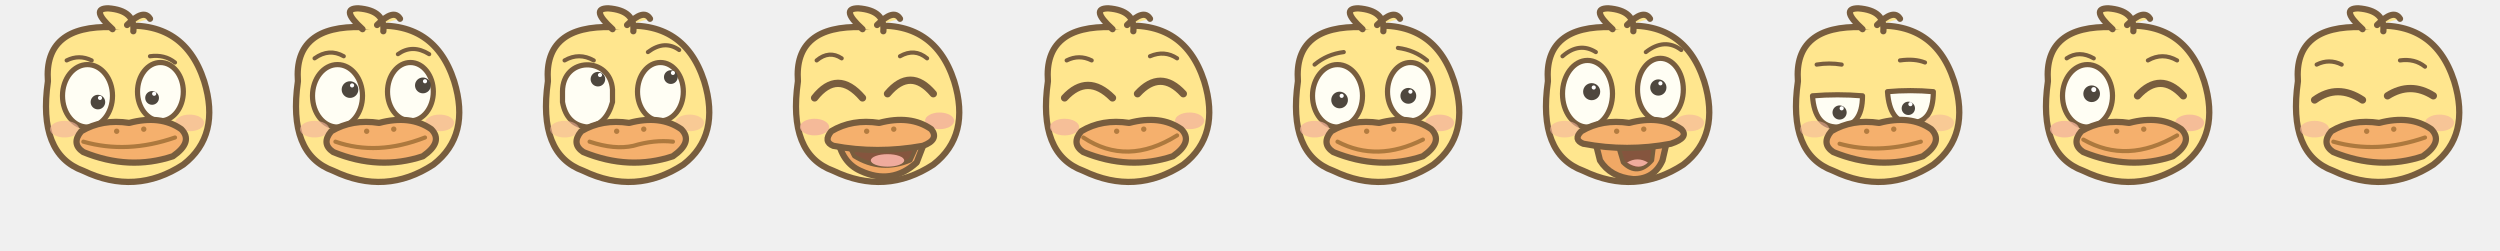
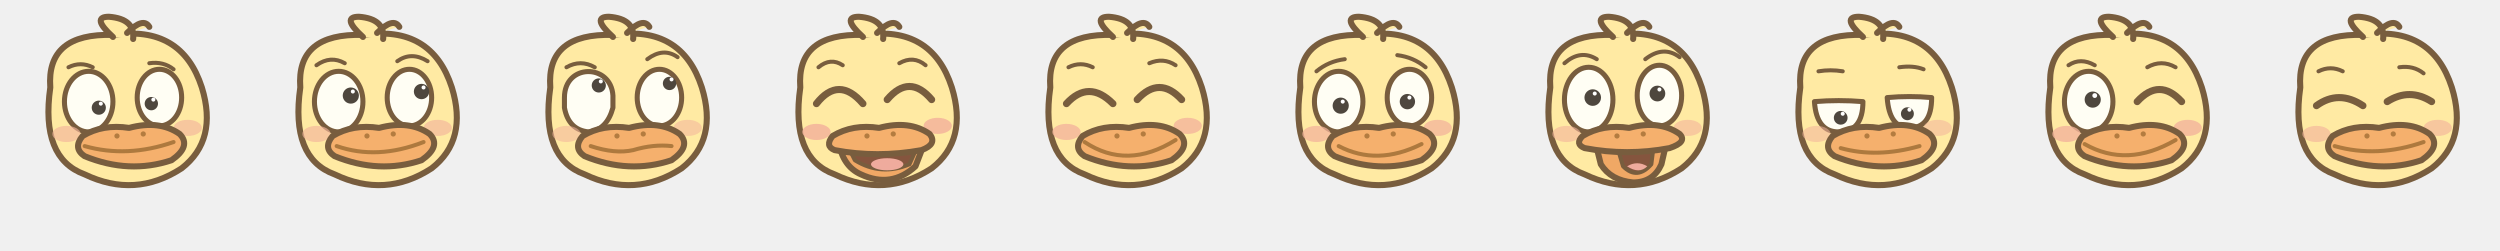
<svg xmlns="http://www.w3.org/2000/svg" width="1200" height="120" viewBox="0 0 1200 120">
  <g stroke="#785D3E" stroke-width="3" stroke-linecap="round" stroke-linejoin="round">
    <g id="pip-face-neutral" transform="translate(0 0)">
-       <path d="M23 39Q21 12 54 13Q88 8 98 39Q106 65 88 79Q65 94 40 82Q18 74 23 39Z" fill="#FFE68E" />
-       <path d="M54 14Q43 4 52 4Q65 5 64 15M61 12Q69 4 72 9" fill="#FFE68E" />
-       <path d="M32 29Q38 26 44 29M72 27Q79 26 84 30" fill="none" stroke-width="2" />
-       <ellipse cx="42" cy="46" rx="12" ry="15" fill="#FFFEF4" stroke-width="2.5" />
-       <ellipse cx="77" cy="44" rx="11" ry="14" fill="#FFFEF4" stroke-width="2.5" />
-       <g fill="#4E473E" stroke="none">
-         <circle cx="47" cy="49" r="3.5" />
-         <circle cx="73" cy="47" r="3.3" />
-       </g>
-       <g fill="#FFF" stroke="none">
-         <circle cx="48" cy="47" r="1" />
-         <circle cx="74" cy="45" r="1" />
-       </g>
-       <g fill="#F3B39B" opacity=".65" stroke="none">
-         <ellipse cx="31" cy="62" rx="7" ry="4" />
-         <ellipse cx="91" cy="59" rx="7" ry="4" />
-       </g>
-       <path d="M39 63Q49 57 62 59Q77 55 87 62Q93 68 83 75Q62 82 40 73Q34 69 39 63Z" fill="#F5B06D" />
-       <path d="M40 68Q61 74 84 66" fill="none" stroke="#AD793E" stroke-width="2" />
-       <g fill="#B37C40" stroke="none">
-         <circle cx="56" cy="63" r="1.3" />
-         <circle cx="69" cy="62" r="1.3" />
-       </g>
-       <g />
+       <g transform="translate(61 74) scale(0.97) translate(-61 -72)" data-growth-part="head">
+         <path d="M23 39Q21 12 54 13Q88 8 98 39Q106 65 88 79Q65 94 40 82Q18 74 23 39Z" fill="#FFEAA3" />
+         <path d="M54 14Q43 4 52 4Q65 5 64 15M61 12Q69 4 72 9" fill="#FFEAA3" />
+         <path d="M32 29Q38 26 44 29M72 27Q79 26 84 30" fill="none" stroke-width="2" />
+         <ellipse cx="42" cy="46" rx="12" ry="15" fill="#FFFEF4" stroke-width="2.5" />
+         <ellipse cx="77" cy="44" rx="11" ry="14" fill="#FFFEF4" stroke-width="2.5" />
+         <g fill="#4E473E" stroke="none">
+           <circle cx="47" cy="49" r="3.5" />
+           <circle cx="73" cy="47" r="3.3" />
+         </g>
+         <g fill="#FFF" stroke="none">
+           <circle cx="48" cy="47" r="1" />
+           <circle cx="74" cy="45" r="1" />
+         </g>
+         <g fill="#F3B39B" opacity=".65" stroke="none">
+           <ellipse cx="31" cy="62" rx="7" ry="4" />
+           <ellipse cx="91" cy="59" rx="7" ry="4" />
+         </g>
+         <path d="M39 63Q49 57 62 59Q77 55 87 62Q93 68 83 75Q62 82 40 73Q34 69 39 63Z" fill="#F5B06D" />
+         <path d="M40 68Q61 74 84 66" fill="none" stroke="#AD793E" stroke-width="2" />
+         <g fill="#B37C40" stroke="none">
+           <circle cx="56" cy="63" r="1.3" />
+           <circle cx="69" cy="62" r="1.3" />
+         </g>
+         <g />
+       </g>
    </g>
    <g id="pip-face-listening" transform="translate(120 0)">
-       <path d="M23 39Q21 12 54 13Q88 8 98 39Q106 65 88 79Q65 94 40 82Q18 74 23 39Z" fill="#FFE68E" />
-       <path d="M54 14Q43 4 52 4Q65 5 64 15M61 12Q69 4 72 9" fill="#FFE68E" />
-       <path d="M31 28Q38 23 45 27M71 26Q78 21 86 26" fill="none" stroke-width="2" />
-       <ellipse cx="42" cy="46" rx="12" ry="15" fill="#FFFEF4" stroke-width="2.5" />
-       <ellipse cx="77" cy="44" rx="11" ry="14" fill="#FFFEF4" stroke-width="2.5" />
-       <g fill="#4E473E" stroke="none">
-         <circle cx="48" cy="43" r="4" />
-         <circle cx="83" cy="41" r="3.8" />
-       </g>
-       <g fill="#FFF" stroke="none">
-         <circle cx="49" cy="41" r="1" />
-         <circle cx="84" cy="39" r="1" />
-       </g>
-       <g fill="#F3B39B" opacity=".65" stroke="none">
-         <ellipse cx="31" cy="62" rx="7" ry="4" />
-         <ellipse cx="91" cy="59" rx="7" ry="4" />
-       </g>
-       <path d="M39 63Q49 57 62 59Q77 55 87 62Q93 68 83 75Q62 82 40 73Q34 69 39 63Z" fill="#F5B06D" />
-       <path d="M41 68Q61 75 84 66" fill="none" stroke="#AD793E" stroke-width="2" />
-       <g fill="#B37C40" stroke="none">
-         <circle cx="56" cy="63" r="1.3" />
-         <circle cx="69" cy="62" r="1.3" />
-       </g>
-       <g />
+       <g transform="translate(61 74) scale(0.97) translate(-61 -72)" data-growth-part="head">
+         <path d="M23 39Q21 12 54 13Q88 8 98 39Q106 65 88 79Q65 94 40 82Q18 74 23 39Z" fill="#FFEAA3" />
+         <path d="M54 14Q43 4 52 4Q65 5 64 15M61 12Q69 4 72 9" fill="#FFEAA3" />
+         <path d="M31 28Q38 23 45 27M71 26Q78 21 86 26" fill="none" stroke-width="2" />
+         <ellipse cx="42" cy="46" rx="12" ry="15" fill="#FFFEF4" stroke-width="2.5" />
+         <ellipse cx="77" cy="44" rx="11" ry="14" fill="#FFFEF4" stroke-width="2.5" />
+         <g fill="#4E473E" stroke="none">
+           <circle cx="48" cy="43" r="4" />
+           <circle cx="83" cy="41" r="3.8" />
+         </g>
+         <g fill="#FFF" stroke="none">
+           <circle cx="49" cy="41" r="1" />
+           <circle cx="84" cy="39" r="1" />
+         </g>
+         <g fill="#F3B39B" opacity=".65" stroke="none">
+           <ellipse cx="31" cy="62" rx="7" ry="4" />
+           <ellipse cx="91" cy="59" rx="7" ry="4" />
+         </g>
+         <path d="M39 63Q49 57 62 59Q77 55 87 62Q93 68 83 75Q62 82 40 73Q34 69 39 63Z" fill="#F5B06D" />
+         <path d="M41 68Q61 75 84 66" fill="none" stroke="#AD793E" stroke-width="2" />
+         <g fill="#B37C40" stroke="none">
+           <circle cx="56" cy="63" r="1.3" />
+           <circle cx="69" cy="62" r="1.3" />
+         </g>
+         <g />
+       </g>
    </g>
    <g id="pip-face-thinking" transform="translate(240 0)">
-       <path d="M23 39Q21 12 54 13Q88 8 98 39Q106 65 88 79Q65 94 40 82Q18 74 23 39Z" fill="#FFE68E" />
-       <path d="M54 14Q43 4 52 4Q65 5 64 15M61 12Q69 4 72 9" fill="#FFE68E" />
-       <path d="M31 29Q38 25 45 29M71 25Q79 19 86 24" fill="none" stroke-width="2" />
-       <path d="M30 44C30 27 53 27 54 43L54 49Q51 60 42 61Q32 60 30 49Z" fill="#FFFEF4" stroke-width="2.5" />
-       <ellipse cx="77" cy="44" rx="11" ry="14" fill="#FFFEF4" stroke-width="2.5" />
-       <g fill="#4E473E" stroke="none">
-         <circle cx="47" cy="38" r="3.5" />
-         <circle cx="82" cy="37" r="3.3" />
-       </g>
-       <g fill="#FFF" stroke="none">
-         <circle cx="48" cy="36" r="1" />
-         <circle cx="83" cy="35" r="1" />
-       </g>
-       <g fill="#F3B39B" opacity=".55" stroke="none">
-         <ellipse cx="31" cy="62" rx="7" ry="4" />
-         <ellipse cx="91" cy="59" rx="7" ry="4" />
-       </g>
-       <path d="M39 63Q49 57 62 59Q77 55 87 62Q93 68 83 75Q62 82 40 73Q34 69 39 63Z" fill="#F5B06D" />
-       <path d="M43 68Q55 72 64 70Q74 67 83 68" fill="none" stroke="#AD793E" stroke-width="2" />
-       <g fill="#B37C40" stroke="none">
-         <circle cx="56" cy="63" r="1.3" />
-         <circle cx="69" cy="62" r="1.3" />
-       </g>
-       <g />
+       <g transform="translate(61 74) scale(0.97) translate(-61 -72)" data-growth-part="head">
+         <path d="M23 39Q21 12 54 13Q88 8 98 39Q106 65 88 79Q65 94 40 82Q18 74 23 39Z" fill="#FFEAA3" />
+         <path d="M54 14Q43 4 52 4Q65 5 64 15M61 12Q69 4 72 9" fill="#FFEAA3" />
+         <path d="M31 29Q38 25 45 29M71 25Q79 19 86 24" fill="none" stroke-width="2" />
+         <path d="M30 44C30 27 53 27 54 43L54 49Q51 60 42 61Q32 60 30 49Z" fill="#FFFEF4" stroke-width="2.5" />
+         <ellipse cx="77" cy="44" rx="11" ry="14" fill="#FFFEF4" stroke-width="2.5" />
+         <g fill="#4E473E" stroke="none">
+           <circle cx="47" cy="38" r="3.5" />
+           <circle cx="82" cy="37" r="3.3" />
+         </g>
+         <g fill="#FFF" stroke="none">
+           <circle cx="48" cy="36" r="1" />
+           <circle cx="83" cy="35" r="1" />
+         </g>
+         <g fill="#F3B39B" opacity=".55" stroke="none">
+           <ellipse cx="31" cy="62" rx="7" ry="4" />
+           <ellipse cx="91" cy="59" rx="7" ry="4" />
+         </g>
+         <path d="M39 63Q49 57 62 59Q77 55 87 62Q93 68 83 75Q62 82 40 73Q34 69 39 63Z" fill="#F5B06D" />
+         <path d="M43 68Q55 72 64 70Q74 67 83 68" fill="none" stroke="#AD793E" stroke-width="2" />
+         <g fill="#B37C40" stroke="none">
+           <circle cx="56" cy="63" r="1.3" />
+           <circle cx="69" cy="62" r="1.3" />
+         </g>
+         <g />
+       </g>
    </g>
    <g id="pip-face-delighted" transform="translate(360 0)">
-       <path d="M23 39Q21 12 54 13Q88 8 98 39Q106 65 88 79Q65 94 40 82Q18 74 23 39Z" fill="#FFE68E" />
-       <path d="M54 14Q43 4 52 4Q65 5 64 15M61 12Q69 4 72 9" fill="#FFE68E" />
-       <path d="M32 29Q38 24 44 28M72 27Q79 23 85 28" fill="none" stroke-width="2" />
-       <path d="M31 47Q42 33 54 47M66 45Q77 32 88 45" fill="none" stroke-width="3.5" />
-       <g fill="#F3B39B" opacity=".85" stroke="none">
-         <ellipse cx="31" cy="61" rx="7" ry="4" />
-         <ellipse cx="91" cy="58" rx="7" ry="4" />
-       </g>
-       <path d="M42 66Q60 63 85 65L80 78Q68 89 53 82Q44 78 42 66Z" fill="#F0A865" />
-       <path d="M46 67Q62 65 82 66L77 77Q63 83 50 75Z" fill="#85553E" stroke-width="2" />
-       <ellipse cx="66" cy="77" rx="8" ry="3" fill="#EFAB9D" stroke="none" />
-       <path d="M39 63Q49 57 62 59Q77 55 87 62Q91 67 83 70Q61 74 40 70Q35 68 39 63Z" fill="#F5B06D" />
-       <g fill="#B37C40" stroke="none">
-         <circle cx="56" cy="63" r="1.3" />
-         <circle cx="69" cy="62" r="1.3" />
-       </g>
-       <g />
+       <g transform="translate(61 74) scale(0.97) translate(-61 -72)" data-growth-part="head">
+         <path d="M23 39Q21 12 54 13Q88 8 98 39Q106 65 88 79Q65 94 40 82Q18 74 23 39Z" fill="#FFEAA3" />
+         <path d="M54 14Q43 4 52 4Q65 5 64 15M61 12Q69 4 72 9" fill="#FFEAA3" />
+         <path d="M32 29Q38 24 44 28M72 27Q79 23 85 28" fill="none" stroke-width="2" />
+         <path d="M31 47Q42 33 54 47M66 45Q77 32 88 45" fill="none" stroke-width="3.5" />
+         <g fill="#F3B39B" opacity=".85" stroke="none">
+           <ellipse cx="31" cy="61" rx="7" ry="4" />
+           <ellipse cx="91" cy="58" rx="7" ry="4" />
+         </g>
+         <path d="M42 66Q60 63 85 65L80 78Q68 89 53 82Q44 78 42 66Z" fill="#F0A865" />
+         <path d="M46 67Q62 65 82 66L77 77Q63 83 50 75Z" fill="#85553E" stroke-width="2" />
+         <ellipse cx="66" cy="77" rx="8" ry="3" fill="#EFAB9D" stroke="none" />
+         <path d="M39 63Q49 57 62 59Q77 55 87 62Q91 67 83 70Q61 74 40 70Q35 68 39 63Z" fill="#F5B06D" />
+         <g fill="#B37C40" stroke="none">
+           <circle cx="56" cy="63" r="1.3" />
+           <circle cx="69" cy="62" r="1.3" />
+         </g>
+         <g />
+       </g>
    </g>
    <g id="pip-face-proud" transform="translate(480 0)">
-       <path d="M23 39Q21 12 54 13Q88 8 98 39Q106 65 88 79Q65 94 40 82Q18 74 23 39Z" fill="#FFE68E" />
-       <path d="M54 14Q43 4 52 4Q65 5 64 15M61 12Q69 4 72 9" fill="#FFE68E" />
-       <path d="M32 29Q38 26 44 29M72 27Q79 24 85 28" fill="none" stroke-width="2" />
-       <path d="M31 47Q42 35 54 47M66 45Q77 33 88 45" fill="none" stroke-width="3.5" />
-       <g fill="#F3B39B" opacity=".78" stroke="none">
-         <ellipse cx="31" cy="61" rx="7" ry="4" />
-         <ellipse cx="91" cy="58" rx="7" ry="4" />
-       </g>
-       <path d="M39 63Q49 57 62 59Q77 55 87 62Q93 68 83 75Q62 82 40 73Q34 69 39 63Z" fill="#F5B06D" />
-       <path d="M40 66Q61 80 85 65" fill="none" stroke="#AD793E" stroke-width="2" />
-       <g fill="#B37C40" stroke="none">
-         <circle cx="56" cy="63" r="1.3" />
-         <circle cx="69" cy="62" r="1.3" />
-       </g>
-       <g />
+       <g transform="translate(61 74) scale(0.97) translate(-61 -72)" data-growth-part="head">
+         <path d="M23 39Q21 12 54 13Q88 8 98 39Q106 65 88 79Q65 94 40 82Q18 74 23 39Z" fill="#FFEAA3" />
+         <path d="M54 14Q43 4 52 4Q65 5 64 15M61 12Q69 4 72 9" fill="#FFEAA3" />
+         <path d="M32 29Q38 26 44 29M72 27Q79 24 85 28" fill="none" stroke-width="2" />
+         <path d="M31 47Q42 35 54 47M66 45Q77 33 88 45" fill="none" stroke-width="3.5" />
+         <g fill="#F3B39B" opacity=".78" stroke="none">
+           <ellipse cx="31" cy="61" rx="7" ry="4" />
+           <ellipse cx="91" cy="58" rx="7" ry="4" />
+         </g>
+         <path d="M39 63Q49 57 62 59Q77 55 87 62Q93 68 83 75Q62 82 40 73Q34 69 39 63Z" fill="#F5B06D" />
+         <path d="M40 66Q61 80 85 65" fill="none" stroke="#AD793E" stroke-width="2" />
+         <g fill="#B37C40" stroke="none">
+           <circle cx="56" cy="63" r="1.3" />
+           <circle cx="69" cy="62" r="1.3" />
+         </g>
+         <g />
+       </g>
    </g>
    <g id="pip-face-encourage" transform="translate(600 0)">
-       <path d="M23 39Q21 12 54 13Q88 8 98 39Q106 65 88 79Q65 94 40 82Q18 74 23 39Z" fill="#FFE68E" />
-       <path d="M54 14Q43 4 52 4Q65 5 64 15M61 12Q69 4 72 9" fill="#FFE68E" />
-       <path d="M31 31Q37 26 45 25M71 23Q79 24 85 29" fill="none" stroke-width="2" />
-       <ellipse cx="42" cy="46" rx="12" ry="15" fill="#FFFEF4" stroke-width="2.5" />
-       <ellipse cx="77" cy="44" rx="11" ry="14" fill="#FFFEF4" stroke-width="2.5" />
-       <g fill="#4E473E" stroke="none">
-         <circle cx="43" cy="48" r="4" />
-         <circle cx="76" cy="46" r="3.8" />
-       </g>
-       <g fill="#FFF" stroke="none">
-         <circle cx="44" cy="46" r="1" />
-         <circle cx="77" cy="44" r="1" />
-       </g>
-       <g fill="#F3B39B" opacity=".75" stroke="none">
-         <ellipse cx="31" cy="62" rx="7" ry="4" />
-         <ellipse cx="91" cy="59" rx="7" ry="4" />
-       </g>
-       <path d="M39 63Q49 57 62 59Q77 55 87 62Q93 68 83 75Q62 82 40 73Q34 69 39 63Z" fill="#F5B06D" />
-       <path d="M42 68Q61 78 83 67" fill="none" stroke="#AD793E" stroke-width="2" />
-       <g fill="#B37C40" stroke="none">
-         <circle cx="56" cy="63" r="1.3" />
-         <circle cx="69" cy="62" r="1.3" />
-       </g>
-       <g />
+       <g transform="translate(61 74) scale(0.97) translate(-61 -72)" data-growth-part="head">
+         <path d="M23 39Q21 12 54 13Q88 8 98 39Q106 65 88 79Q65 94 40 82Q18 74 23 39Z" fill="#FFEAA3" />
+         <path d="M54 14Q43 4 52 4Q65 5 64 15M61 12Q69 4 72 9" fill="#FFEAA3" />
+         <path d="M31 31Q37 26 45 25M71 23Q79 24 85 29" fill="none" stroke-width="2" />
+         <ellipse cx="42" cy="46" rx="12" ry="15" fill="#FFFEF4" stroke-width="2.5" />
+         <ellipse cx="77" cy="44" rx="11" ry="14" fill="#FFFEF4" stroke-width="2.5" />
+         <g fill="#4E473E" stroke="none">
+           <circle cx="43" cy="48" r="4" />
+           <circle cx="76" cy="46" r="3.8" />
+         </g>
+         <g fill="#FFF" stroke="none">
+           <circle cx="44" cy="46" r="1" />
+           <circle cx="77" cy="44" r="1" />
+         </g>
+         <g fill="#F3B39B" opacity=".75" stroke="none">
+           <ellipse cx="31" cy="62" rx="7" ry="4" />
+           <ellipse cx="91" cy="59" rx="7" ry="4" />
+         </g>
+         <path d="M39 63Q49 57 62 59Q77 55 87 62Q93 68 83 75Q62 82 40 73Q34 69 39 63Z" fill="#F5B06D" />
+         <path d="M42 68Q61 78 83 67" fill="none" stroke="#AD793E" stroke-width="2" />
+         <g fill="#B37C40" stroke="none">
+           <circle cx="56" cy="63" r="1.3" />
+           <circle cx="69" cy="62" r="1.3" />
+         </g>
+         <g />
+       </g>
    </g>
    <g id="pip-face-surprised" transform="translate(720 0)">
-       <path d="M23 39Q21 12 54 13Q88 8 98 39Q106 65 88 79Q65 94 40 82Q18 74 23 39Z" fill="#FFE68E" />
-       <path d="M54 14Q43 4 52 4Q65 5 64 15M61 12Q69 4 72 9" fill="#FFE68E" />
-       <path d="M30 27Q38 20 46 25M70 25Q79 18 87 24" fill="none" stroke-width="2" />
-       <ellipse cx="42" cy="45" rx="12" ry="16" fill="#FFFEF4" stroke-width="2.5" />
-       <ellipse cx="77" cy="43" rx="11" ry="15" fill="#FFFEF4" stroke-width="2.5" />
-       <g fill="#4E473E" stroke="none">
-         <circle cx="44" cy="44" r="4.1" />
-         <circle cx="76" cy="42" r="3.9" />
-       </g>
-       <g fill="#FFF" stroke="none">
-         <circle cx="45" cy="42" r="1" />
-         <circle cx="77" cy="40" r="1" />
-       </g>
-       <g fill="#F3B39B" opacity=".6" stroke="none">
-         <ellipse cx="31" cy="62" rx="7" ry="4" />
-         <ellipse cx="91" cy="59" rx="7" ry="4" />
-       </g>
-       <path d="M45 65Q61 60 81 64L78 77Q74 86 64 86Q53 85 48 77Z" fill="#F0A865" />
-       <path d="M56 68C57 62 72 62 74 69L73 77Q66 85 59 78Z" fill="#85553E" stroke-width="2" />
-       <path d="M61 78Q66 75 71 78Q67 82 61 78Z" fill="#EFAB9D" stroke="none" />
-       <path d="M39 63Q49 57 62 59Q77 55 87 62Q91 66 82 69Q61 73 40 69Q35 67 39 63Z" fill="#F5B06D" />
-       <g fill="#B37C40" stroke="none">
-         <circle cx="56" cy="63" r="1.3" />
-         <circle cx="69" cy="62" r="1.3" />
-       </g>
-       <g />
+       <g transform="translate(61 74) scale(0.97) translate(-61 -72)" data-growth-part="head">
+         <path d="M23 39Q21 12 54 13Q88 8 98 39Q106 65 88 79Q65 94 40 82Q18 74 23 39Z" fill="#FFEAA3" />
+         <path d="M54 14Q43 4 52 4Q65 5 64 15M61 12Q69 4 72 9" fill="#FFEAA3" />
+         <path d="M30 27Q38 20 46 25M70 25Q79 18 87 24" fill="none" stroke-width="2" />
+         <ellipse cx="42" cy="45" rx="12" ry="16" fill="#FFFEF4" stroke-width="2.5" />
+         <ellipse cx="77" cy="43" rx="11" ry="15" fill="#FFFEF4" stroke-width="2.5" />
+         <g fill="#4E473E" stroke="none">
+           <circle cx="44" cy="44" r="4.1" />
+           <circle cx="76" cy="42" r="3.9" />
+         </g>
+         <g fill="#FFF" stroke="none">
+           <circle cx="45" cy="42" r="1" />
+           <circle cx="77" cy="40" r="1" />
+         </g>
+         <g fill="#F3B39B" opacity=".6" stroke="none">
+           <ellipse cx="31" cy="62" rx="7" ry="4" />
+           <ellipse cx="91" cy="59" rx="7" ry="4" />
+         </g>
+         <path d="M45 65Q61 60 81 64L78 77Q74 86 64 86Q53 85 48 77Z" fill="#F0A865" />
+         <path d="M56 68C57 62 72 62 74 69L73 77Q66 85 59 78Z" fill="#85553E" stroke-width="2" />
+         <path d="M61 78Q66 75 71 78Q67 82 61 78Z" fill="#EFAB9D" stroke="none" />
+         <path d="M39 63Q49 57 62 59Q77 55 87 62Q91 66 82 69Q61 73 40 69Q35 67 39 63Z" fill="#F5B06D" />
+         <g fill="#B37C40" stroke="none">
+           <circle cx="56" cy="63" r="1.3" />
+           <circle cx="69" cy="62" r="1.3" />
+         </g>
+         <g />
+       </g>
    </g>
    <g id="pip-face-sleepy" transform="translate(840 0)">
-       <path d="M23 39Q21 12 54 13Q88 8 98 39Q106 65 88 79Q65 94 40 82Q18 74 23 39Z" fill="#FFE68E" />
-       <path d="M54 14Q43 4 52 4Q65 5 64 15M61 12Q69 4 72 9" fill="#FFE68E" />
-       <path d="M32 31Q38 30 44 31M72 29Q79 28 84 30" fill="none" stroke-width="2" />
-       <path d="M30 46Q42 45 54 46Q54 61 42 61Q31 61 30 46Z" fill="#FFFEF4" stroke-width="2.5" />
-       <path d="M66 44Q77 43 88 44Q88 59 77 59Q67 59 66 44Z" fill="#FFFEF4" stroke-width="2.5" />
-       <g fill="#4E473E" stroke="none">
-         <circle cx="43" cy="54" r="3.4" />
-         <circle cx="76" cy="52" r="3.2" />
-       </g>
-       <g fill="#FFF" stroke="none">
-         <circle cx="44" cy="52" r="1" />
-         <circle cx="77" cy="50" r="1" />
-       </g>
-       <g fill="#F3B39B" opacity=".55" stroke="none">
-         <ellipse cx="31" cy="62" rx="7" ry="4" />
-         <ellipse cx="91" cy="59" rx="7" ry="4" />
-       </g>
-       <path d="M39 63Q49 57 62 59Q77 55 87 62Q93 68 83 75Q62 82 40 73Q34 69 39 63Z" fill="#F5B06D" />
-       <path d="M43 69Q61 74 82 68" fill="none" stroke="#AD793E" stroke-width="2" />
-       <g fill="#B37C40" stroke="none">
-         <circle cx="56" cy="63" r="1.3" />
-         <circle cx="69" cy="62" r="1.3" />
-       </g>
-       <g />
+       <g transform="translate(61 74) scale(0.97) translate(-61 -72)" data-growth-part="head">
+         <path d="M23 39Q21 12 54 13Q88 8 98 39Q106 65 88 79Q65 94 40 82Q18 74 23 39Z" fill="#FFEAA3" />
+         <path d="M54 14Q43 4 52 4Q65 5 64 15M61 12Q69 4 72 9" fill="#FFEAA3" />
+         <path d="M32 31Q38 30 44 31M72 29Q79 28 84 30" fill="none" stroke-width="2" />
+         <path d="M30 46Q42 45 54 46Q54 61 42 61Q31 61 30 46Z" fill="#FFFEF4" stroke-width="2.5" />
+         <path d="M66 44Q77 43 88 44Q88 59 77 59Q67 59 66 44Z" fill="#FFFEF4" stroke-width="2.5" />
+         <g fill="#4E473E" stroke="none">
+           <circle cx="43" cy="54" r="3.4" />
+           <circle cx="76" cy="52" r="3.2" />
+         </g>
+         <g fill="#FFF" stroke="none">
+           <circle cx="44" cy="52" r="1" />
+           <circle cx="77" cy="50" r="1" />
+         </g>
+         <g fill="#F3B39B" opacity=".55" stroke="none">
+           <ellipse cx="31" cy="62" rx="7" ry="4" />
+           <ellipse cx="91" cy="59" rx="7" ry="4" />
+         </g>
+         <path d="M39 63Q49 57 62 59Q77 55 87 62Q93 68 83 75Q62 82 40 73Q34 69 39 63Z" fill="#F5B06D" />
+         <path d="M43 69Q61 74 82 68" fill="none" stroke="#AD793E" stroke-width="2" />
+         <g fill="#B37C40" stroke="none">
+           <circle cx="56" cy="63" r="1.3" />
+           <circle cx="69" cy="62" r="1.3" />
+         </g>
+         <g />
+       </g>
    </g>
    <g id="pip-face-wink" transform="translate(960 0)">
-       <path d="M23 39Q21 12 54 13Q88 8 98 39Q106 65 88 79Q65 94 40 82Q18 74 23 39Z" fill="#FFE68E" />
-       <path d="M54 14Q43 4 52 4Q65 5 64 15M61 12Q69 4 72 9" fill="#FFE68E" />
-       <path d="M32 28Q38 24 45 28M71 29Q78 25 85 29" fill="none" stroke-width="2" />
-       <ellipse cx="42" cy="46" rx="12" ry="15" fill="#FFFEF4" stroke-width="2.5" />
-       <circle cx="44" cy="45" r="4" fill="#4E473E" stroke="none" />
-       <circle cx="45" cy="43" r="1.2" fill="#FFF" stroke="none" />
-       <path d="M66 46Q77 34 88 46" fill="none" stroke-width="3.5" />
-       <g fill="#F3B39B" opacity=".8" stroke="none">
-         <ellipse cx="31" cy="62" rx="7" ry="4" />
-         <ellipse cx="91" cy="59" rx="7" ry="4" />
-       </g>
-       <path d="M39 63Q49 57 62 59Q77 55 87 62Q93 68 83 75Q62 82 40 73Q34 69 39 63Z" fill="#F5B06D" />
-       <path d="M40 67Q61 79 85 65" fill="none" stroke="#AD793E" stroke-width="2" />
-       <g fill="#B37C40" stroke="none">
-         <circle cx="56" cy="63" r="1.3" />
-         <circle cx="69" cy="62" r="1.3" />
-       </g>
-       <g />
+       <g transform="translate(61 74) scale(0.97) translate(-61 -72)" data-growth-part="head">
+         <path d="M23 39Q21 12 54 13Q88 8 98 39Q106 65 88 79Q65 94 40 82Q18 74 23 39Z" fill="#FFEAA3" />
+         <path d="M54 14Q43 4 52 4Q65 5 64 15M61 12Q69 4 72 9" fill="#FFEAA3" />
+         <path d="M32 28Q38 24 45 28M71 29Q78 25 85 29" fill="none" stroke-width="2" />
+         <ellipse cx="42" cy="46" rx="12" ry="15" fill="#FFFEF4" stroke-width="2.5" />
+         <circle cx="44" cy="45" r="4" fill="#4E473E" stroke="none" />
+         <circle cx="45" cy="43" r="1.2" fill="#FFF" stroke="none" />
+         <path d="M66 46Q77 34 88 46" fill="none" stroke-width="3.5" />
+         <g fill="#F3B39B" opacity=".8" stroke="none">
+           <ellipse cx="31" cy="62" rx="7" ry="4" />
+           <ellipse cx="91" cy="59" rx="7" ry="4" />
+         </g>
+         <path d="M39 63Q49 57 62 59Q77 55 87 62Q93 68 83 75Q62 82 40 73Q34 69 39 63Z" fill="#F5B06D" />
+         <path d="M40 67Q61 79 85 65" fill="none" stroke="#AD793E" stroke-width="2" />
+         <g fill="#B37C40" stroke="none">
+           <circle cx="56" cy="63" r="1.3" />
+           <circle cx="69" cy="62" r="1.3" />
+         </g>
+         <g />
+       </g>
    </g>
    <g id="pip-face-blink" transform="translate(1080 0)">
-       <path d="M23 39Q21 12 54 13Q88 8 98 39Q106 65 88 79Q65 94 40 82Q18 74 23 39Z" fill="#FFE68E" />
-       <path d="M54 14Q43 4 52 4Q65 5 64 15M61 12Q69 4 72 9" fill="#FFE68E" />
-       <path d="M32 31Q38 28 44 31M72 29Q79 28 84 32" fill="none" stroke-width="2" />
-       <path d="M31 48Q42 40 54 48M66 46Q77 39 88 46" fill="none" stroke-width="3.5" />
-       <g fill="#F3B39B" opacity=".65" stroke="none">
-         <ellipse cx="31" cy="62" rx="7" ry="4" />
-         <ellipse cx="91" cy="59" rx="7" ry="4" />
-       </g>
-       <path d="M39 63Q49 57 62 59Q77 55 87 62Q93 68 83 75Q62 82 40 73Q34 69 39 63Z" fill="#F5B06D" />
-       <path d="M40 68Q61 74 84 66" fill="none" stroke="#AD793E" stroke-width="2" />
-       <g fill="#B37C40" stroke="none">
-         <circle cx="56" cy="63" r="1.3" />
-         <circle cx="69" cy="62" r="1.3" />
-       </g>
-       <g />
+       <g transform="translate(61 74) scale(0.97) translate(-61 -72)" data-growth-part="head">
+         <path d="M23 39Q21 12 54 13Q88 8 98 39Q106 65 88 79Q65 94 40 82Q18 74 23 39Z" fill="#FFEAA3" />
+         <path d="M54 14Q43 4 52 4Q65 5 64 15M61 12Q69 4 72 9" fill="#FFEAA3" />
+         <path d="M32 31Q38 28 44 31M72 29Q79 28 84 32" fill="none" stroke-width="2" />
+         <path d="M31 48Q42 40 54 48M66 46Q77 39 88 46" fill="none" stroke-width="3.5" />
+         <g fill="#F3B39B" opacity=".65" stroke="none">
+           <ellipse cx="31" cy="62" rx="7" ry="4" />
+           <ellipse cx="91" cy="59" rx="7" ry="4" />
+         </g>
+         <path d="M39 63Q49 57 62 59Q77 55 87 62Q93 68 83 75Q62 82 40 73Q34 69 39 63Z" fill="#F5B06D" />
+         <path d="M40 68Q61 74 84 66" fill="none" stroke="#AD793E" stroke-width="2" />
+         <g fill="#B37C40" stroke="none">
+           <circle cx="56" cy="63" r="1.3" />
+           <circle cx="69" cy="62" r="1.3" />
+         </g>
+         <g />
+       </g>
    </g>
  </g>
</svg>
